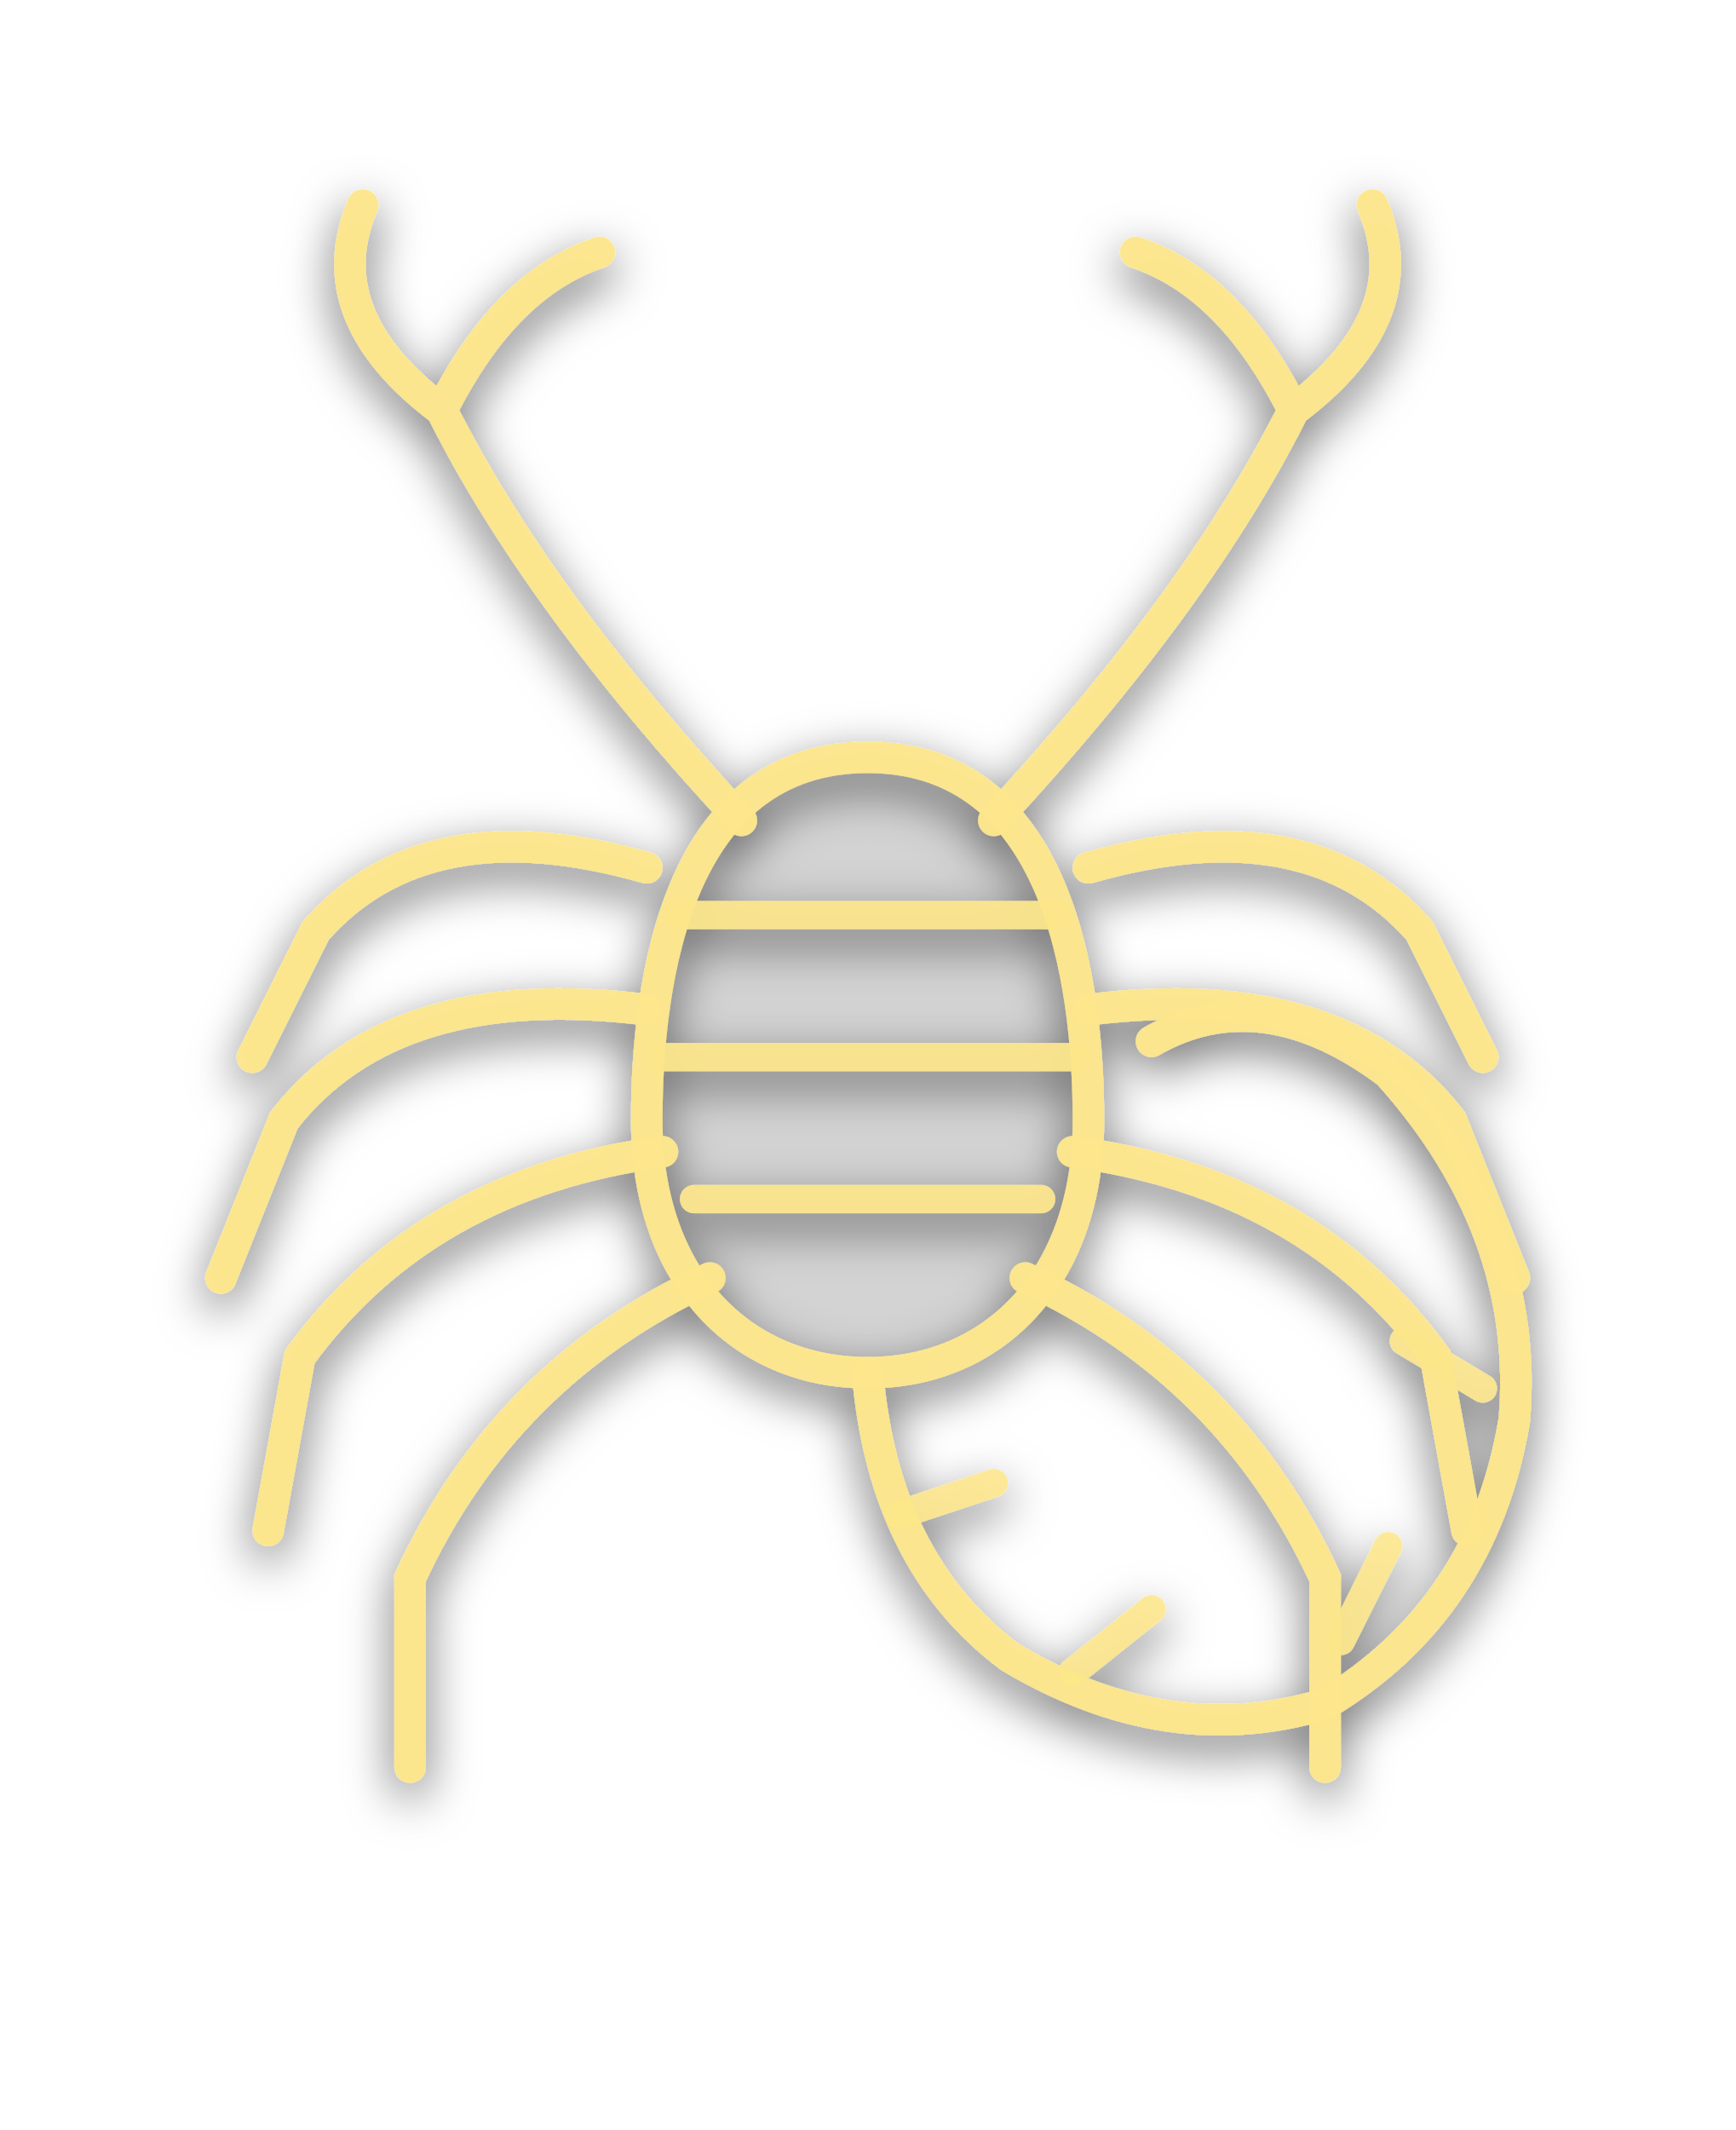
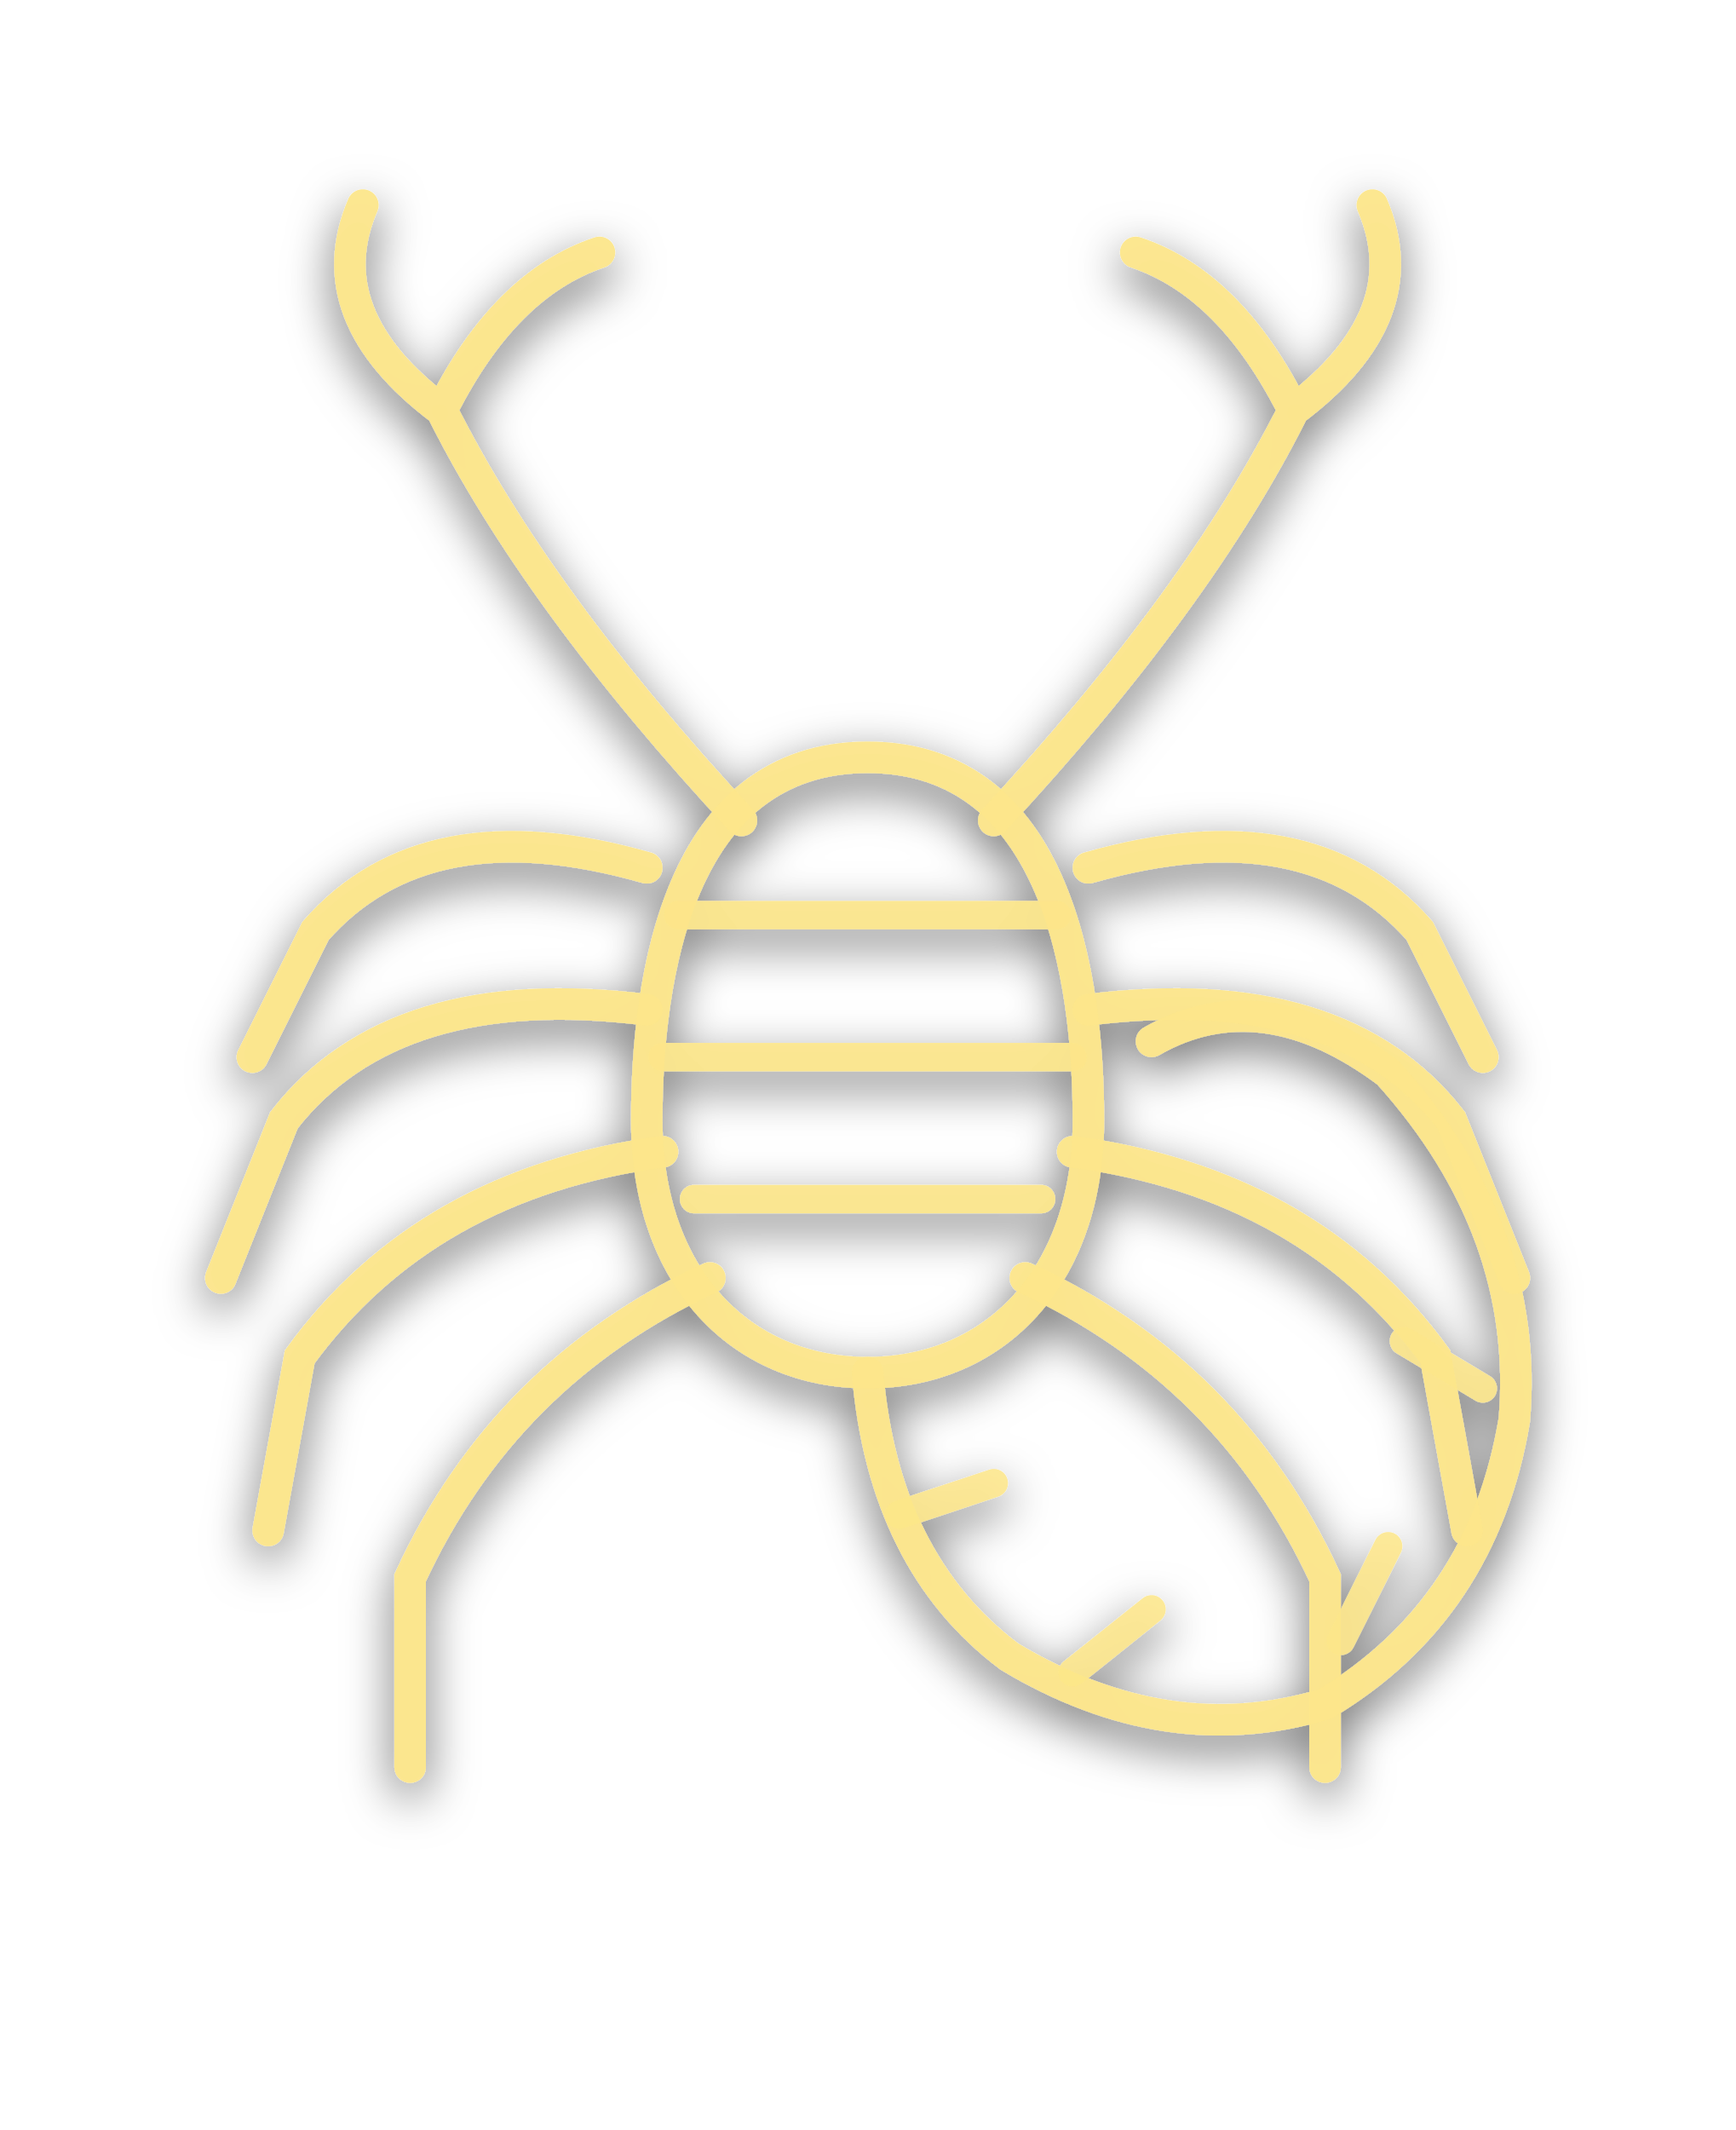
<svg xmlns="http://www.w3.org/2000/svg" viewBox="0 0 110 135" width="110" height="135">
  <defs>
    <filter id="socketScorpionGlowR" x="-10%" y="-10%" width="120%" height="120%">
      <feDropShadow dx="0" dy="1" stdDeviation="1.5" flood-color="#000000" flood-opacity="0.6" />
    </filter>
  </defs>
  <g filter="url(#socketScorpionGlowR)">
-     <path d="M 55 48 C 43 48 41 62 41 71 C 41 81 47 87 55 87 C 63 87 69 81 69 71 C 69 62 67 48 55 48 Z" fill="rgba(0,0,0,0.12)" stroke="#FDE68A" stroke-width="2" stroke-linejoin="round" stroke-linecap="round" opacity="0.95" />
+     <path d="M 55 48 C 43 48 41 62 41 71 C 41 81 47 87 55 87 C 63 87 69 81 69 71 C 69 62 67 48 55 48 Z" fill="none" stroke="#FDE68A" stroke-width="2" stroke-linejoin="round" stroke-linecap="round" opacity="0.95" />
    <path d="M 43 58 L 67 58 M 42 67 L 68 67 M 44 76 L 66 76" stroke="#FDE68A" stroke-width="1.8" stroke-linecap="round" opacity="0.9" />
    <path d="M 47 52 Q 34 38 28 26 M 28 26 Q 20 20 23 13 M 28 26 Q 32 18 38 16" fill="none" stroke="#FDE68A" stroke-width="2" stroke-linecap="round" opacity="0.95" />
    <path d="M 63 52 Q 76 38 82 26 M 82 26 Q 90 20 87 13 M 82 26 Q 78 18 72 16" fill="none" stroke="#FDE68A" stroke-width="2" stroke-linecap="round" opacity="0.95" />
    <path d="M 55 87 Q 56 99 64 105 Q 74 111 84 108 Q 94 102 96 90 Q 97 78 88 68 Q 80 62 73 66" fill="none" stroke="#FDE68A" stroke-width="2" stroke-linecap="round" opacity="0.95" />
    <path d="M 57 96 L 63 94 M 68 106 L 73 102 M 85 104 L 88 98 M 94 88 L 89 85" stroke="#FDE68A" stroke-width="1.8" stroke-linecap="round" opacity="0.85" />
    <path d="M 41 55 Q 27 51 20 59 L 16 67 M 69 55 Q 83 51 90 59 L 94 67" fill="none" stroke="#FDE68A" stroke-width="2" stroke-linecap="round" opacity="0.95" />
    <path d="M 41 64 Q 25 62 18 71 L 14 81 M 69 64 Q 85 62 92 71 L 96 81" fill="none" stroke="#FDE68A" stroke-width="2" stroke-linecap="round" opacity="0.95" />
    <path d="M 42 73 Q 27 75 19 86 L 17 97 M 68 73 Q 83 75 91 86 L 93 97" fill="none" stroke="#FDE68A" stroke-width="2" stroke-linecap="round" opacity="0.95" />
    <path d="M 45 81 Q 32 87 26 100 L 26 112 M 65 81 Q 78 87 84 100 L 84 112" fill="none" stroke="#FDE68A" stroke-width="2" stroke-linecap="round" opacity="0.95" />
  </g>
</svg>
